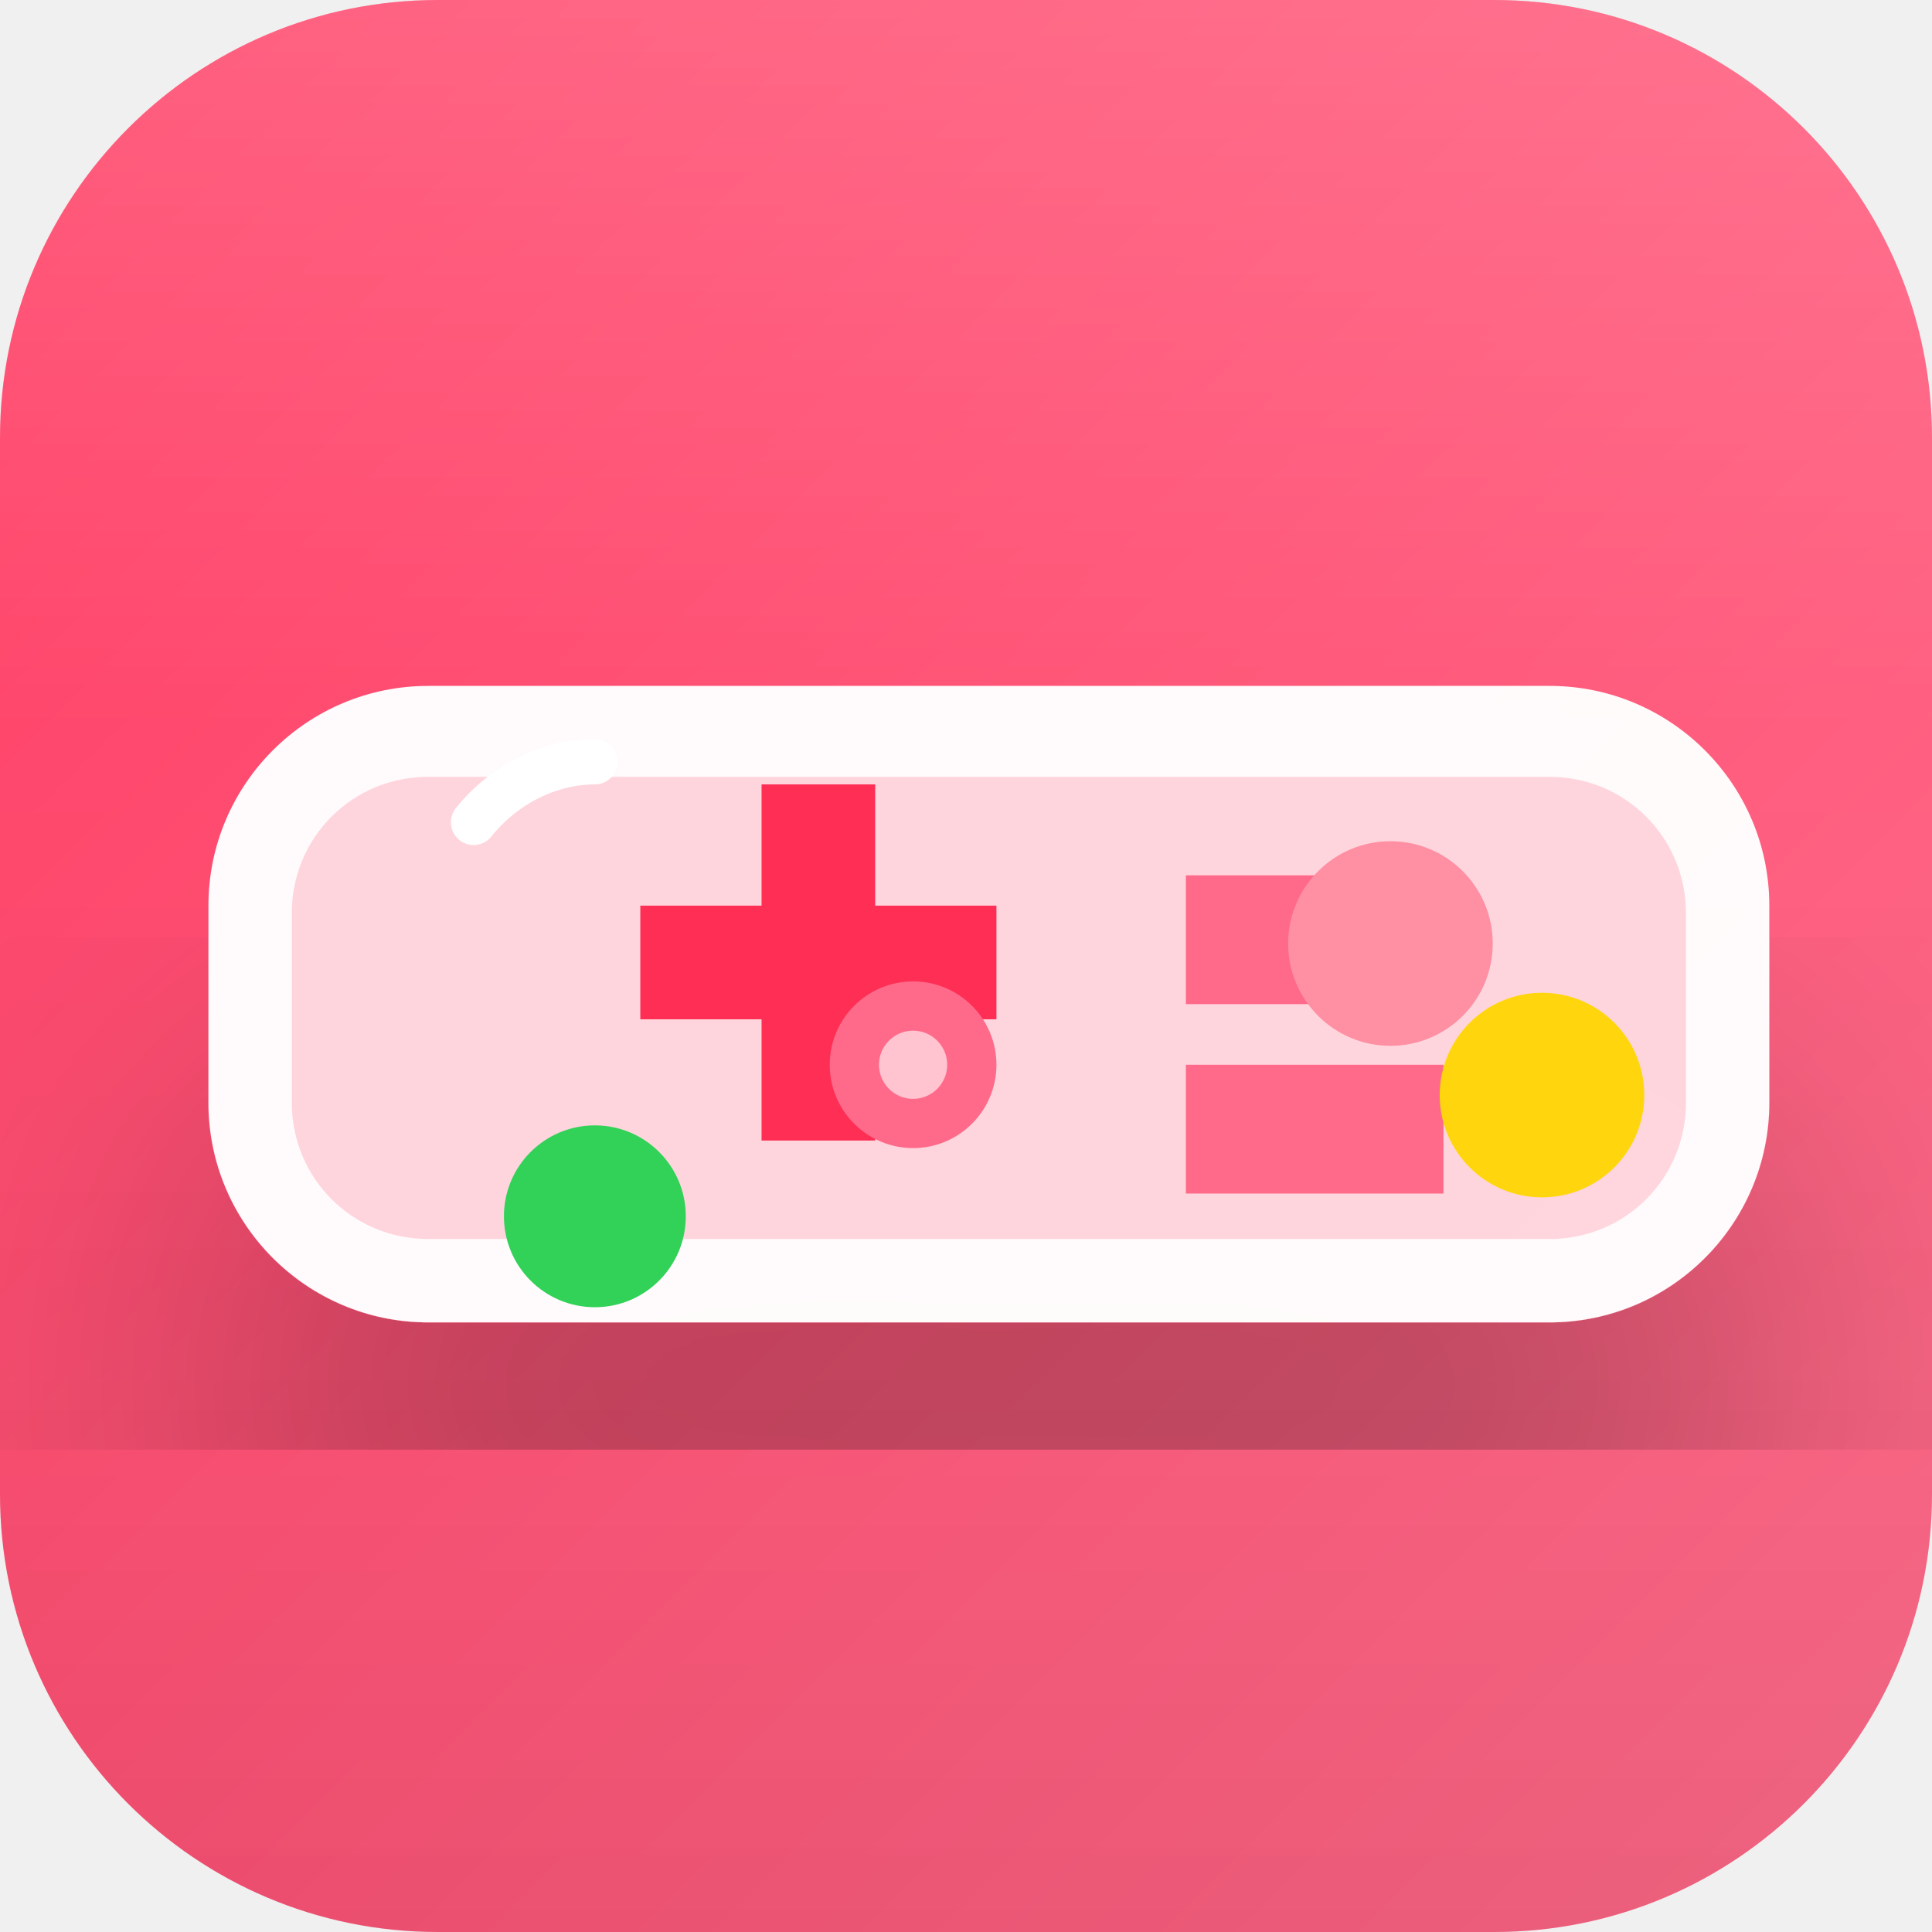
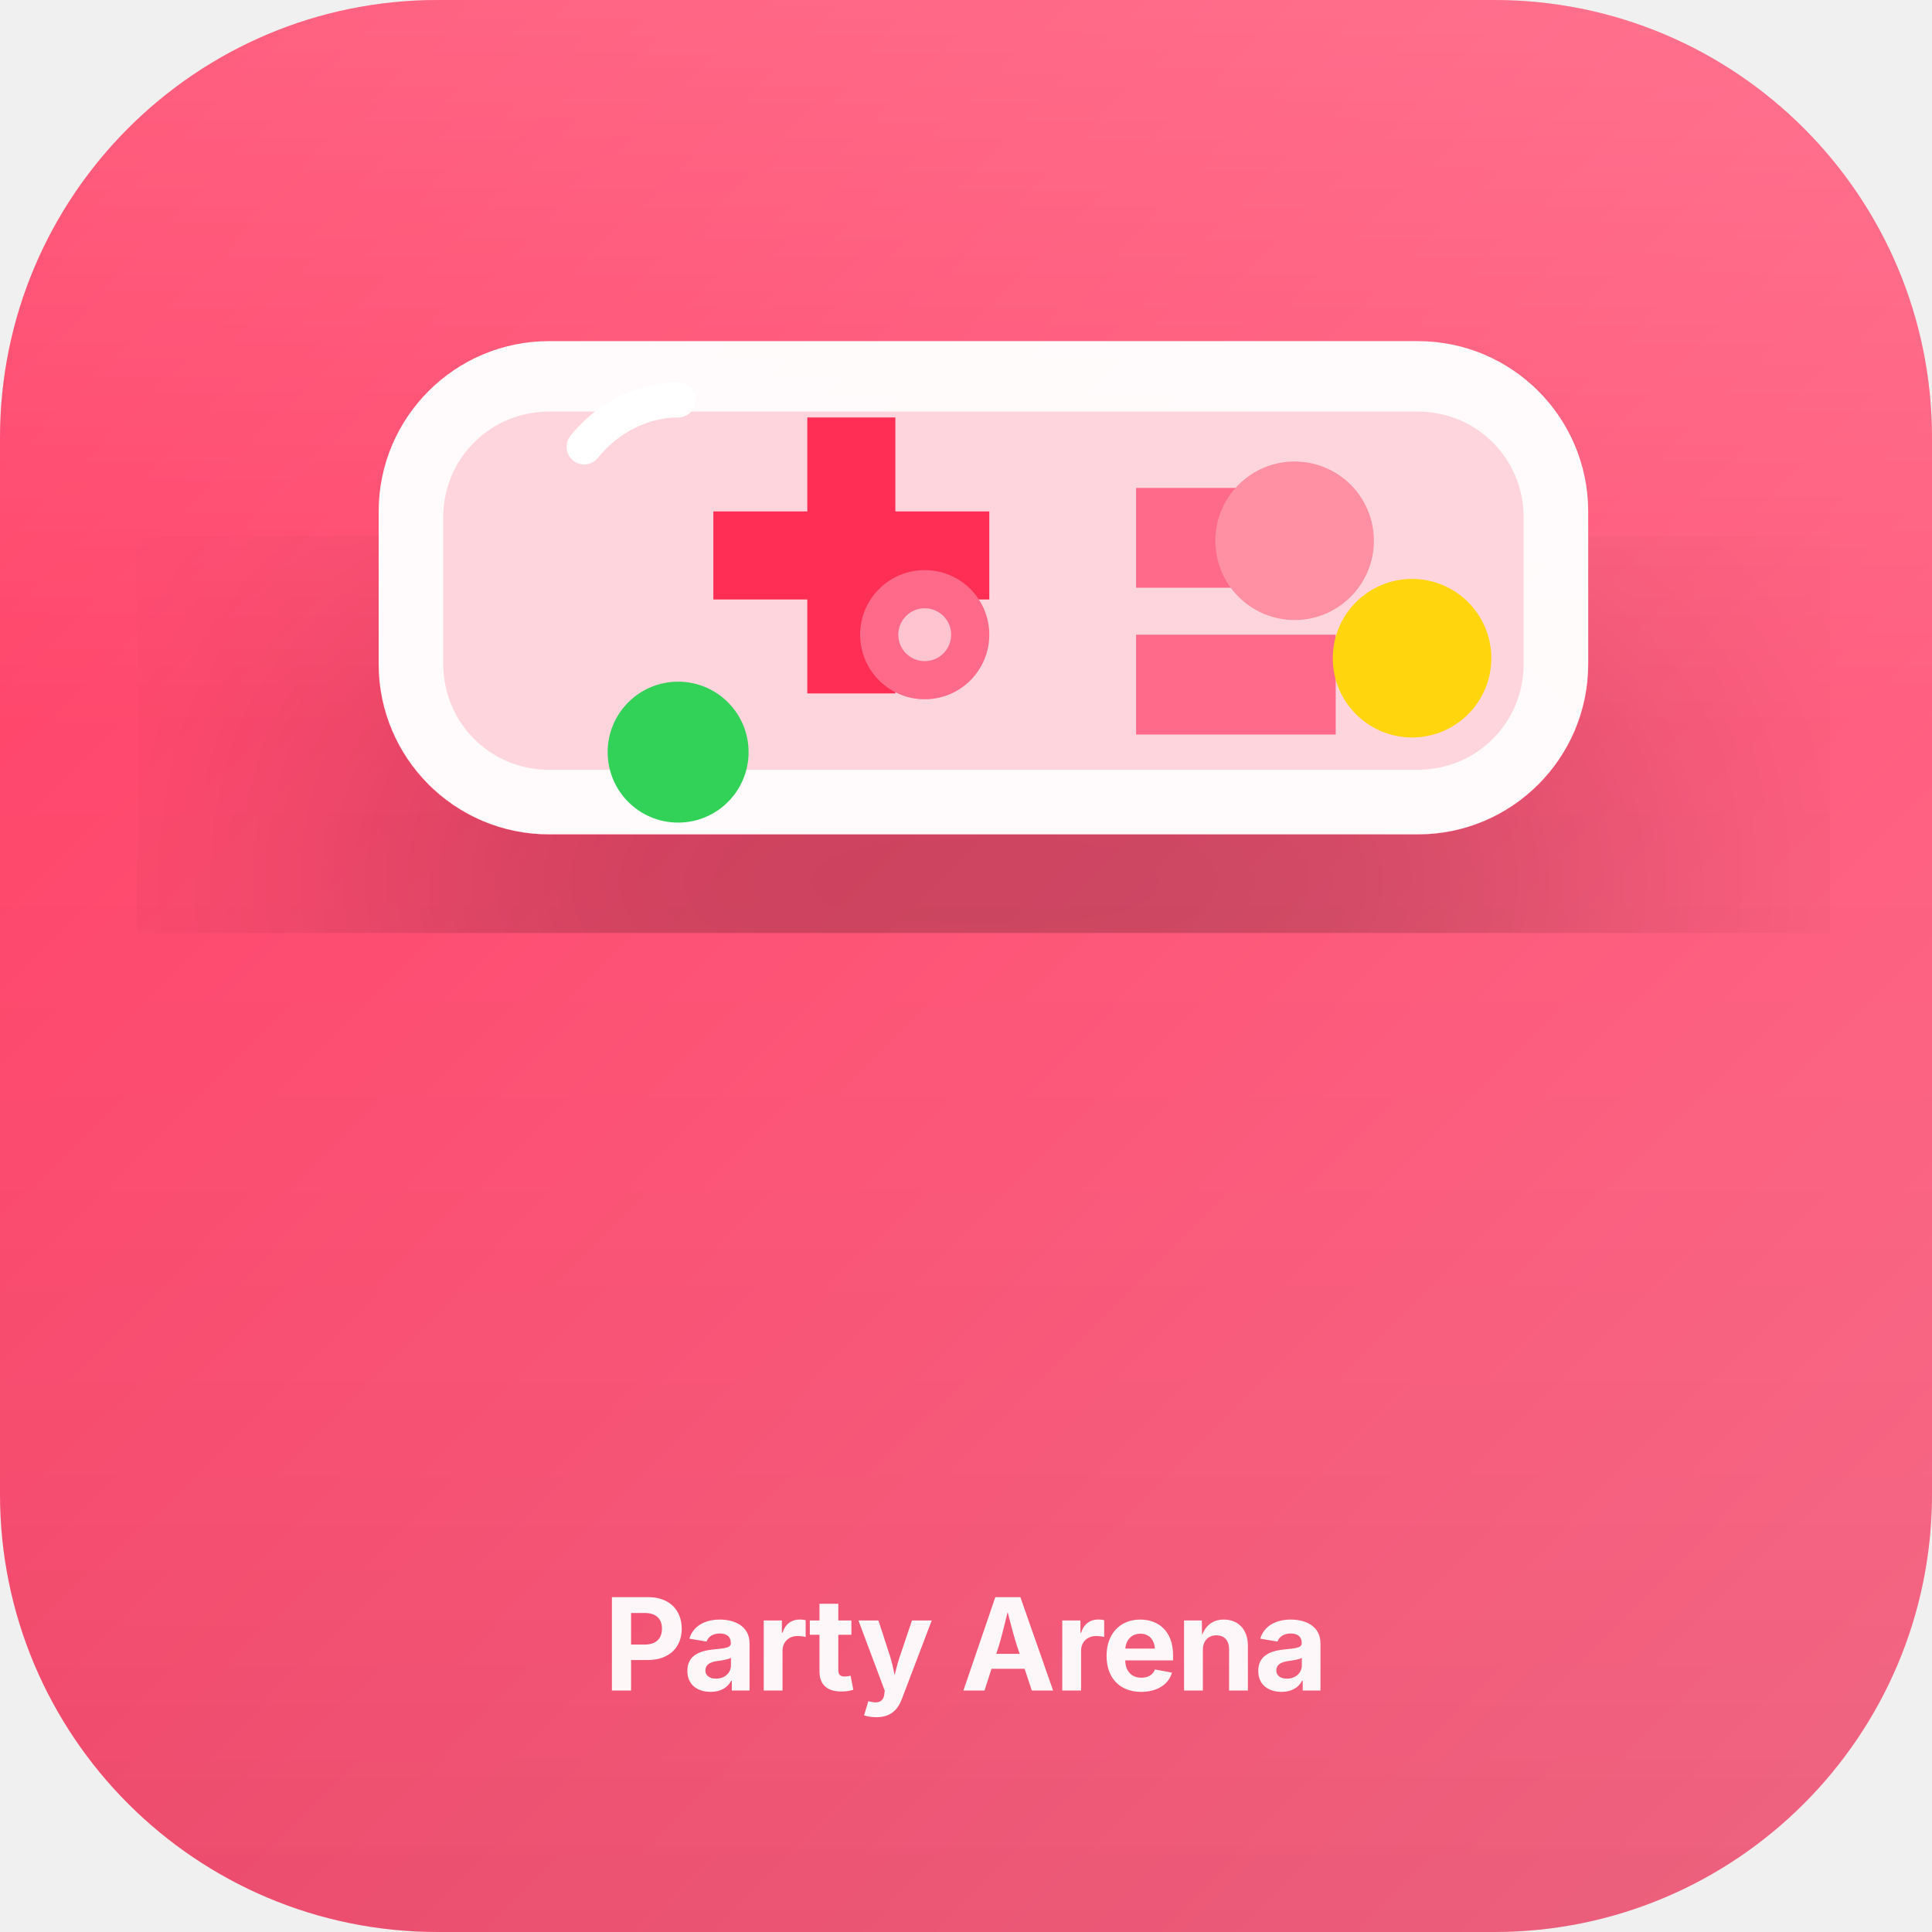
<svg xmlns="http://www.w3.org/2000/svg" viewBox="0 0 512 512" width="512" height="512">
  <defs>
    <linearGradient id="bg" x1="0%" y1="0%" x2="100%" y2="100%">
      <stop offset="0%" stop-color="#FF375F" />
      <stop offset="100%" stop-color="#FF6B8A" />
    </linearGradient>
    <clipPath id="r">
      <rect width="512" height="512" rx="116" />
    </clipPath>
    <linearGradient id="sheen" x1="0%" y1="0%" x2="0%" y2="100%">
      <stop offset="0%" stop-color="#ffffff" stop-opacity="0.20" />
      <stop offset="38%" stop-color="#ffffff" stop-opacity="0.03" />
      <stop offset="100%" stop-color="#000000" stop-opacity="0.08" />
    </linearGradient>
    <filter id="shadow" x="-20%" y="-20%" width="140%" height="140%">
      <feDropShadow dx="0" dy="5" stdDeviation="4" flood-color="#000000" flood-opacity="0.25" />
    </filter>
  </defs>
  <g clip-path="url(#r)">
    <rect width="512" height="512" fill="url(#bg)" />
    <rect width="512" height="512" fill="url(#sheen)" />
-     <g transform="translate(21.1 13.1) scale(20.08)" filter="url(#shadow)">
+     <g transform="translate(73.9 -40.3) scale(15.56)" filter="url(#shadow)">
      <path d="M4.6,8.4c-1.6,0 -2.9,1.3 -2.9,2.9v2.6c0,1.6 1.3,2.9 2.9,2.9h14.8c1.6,0 2.9,-1.3 2.9,-2.9v-2.6c0,-1.6 -1.3,-2.9 -2.9,-2.9h-14.8z" fill="#ffffff" fill-opacity="0.97" />
      <path d="M4.6,9.6c-1,0 -1.8,0.8 -1.8,1.8v2.5c0,1 0.8,1.8 1.8,1.8h14.8c1,0 1.8,-0.8 1.8,-1.8v-2.5c0,-1 -0.8,-1.8 -1.8,-1.8h-14.8z" fill="#FF2D55" fill-opacity="0.18" />
      <path d="M7.4,11.3h1.6v-1.6h1.5v1.6h1.6v1.5h-1.6v1.6h-1.5v-1.6h-1.6v-1.5z" fill="#FF2D55" />
      <path d="M14.6,10.9h3.4v1.7h-3.4zM14.6,13.4h3.4v1.7h-3.4z" fill="#FF6B8A" />
      <circle cx="17.3" cy="11.8" r="1.35" fill="#FF8FA3" />
      <circle cx="19.3" cy="13.8" r="1.35" fill="#FFD60A" />
      <circle cx="6.8" cy="15.4" r="1.2" fill="#30D158" />
      <circle cx="11" cy="13.4" r="1.1" fill="#FF6B8A" />
      <circle cx="11" cy="13.4" r="0.45" fill="#ffffff" fill-opacity="0.6" />
      <path d="M5.2,10.2c0.4,-0.5 1,-0.8 1.6,-0.8" stroke="#ffffff" stroke-width="0.6" stroke-linecap="round" fill="none" fill-opacity="0.7" />
    </g>
+     <text x="256" y="448" text-anchor="middle" font-family="'Inter', -apple-system, 'Segoe UI', system-ui, sans-serif" font-size="34" font-weight="700" letter-spacing="-0.5" fill="#ffffff" fill-opacity="0.95">Party Arena</text>
  </g>
</svg>
